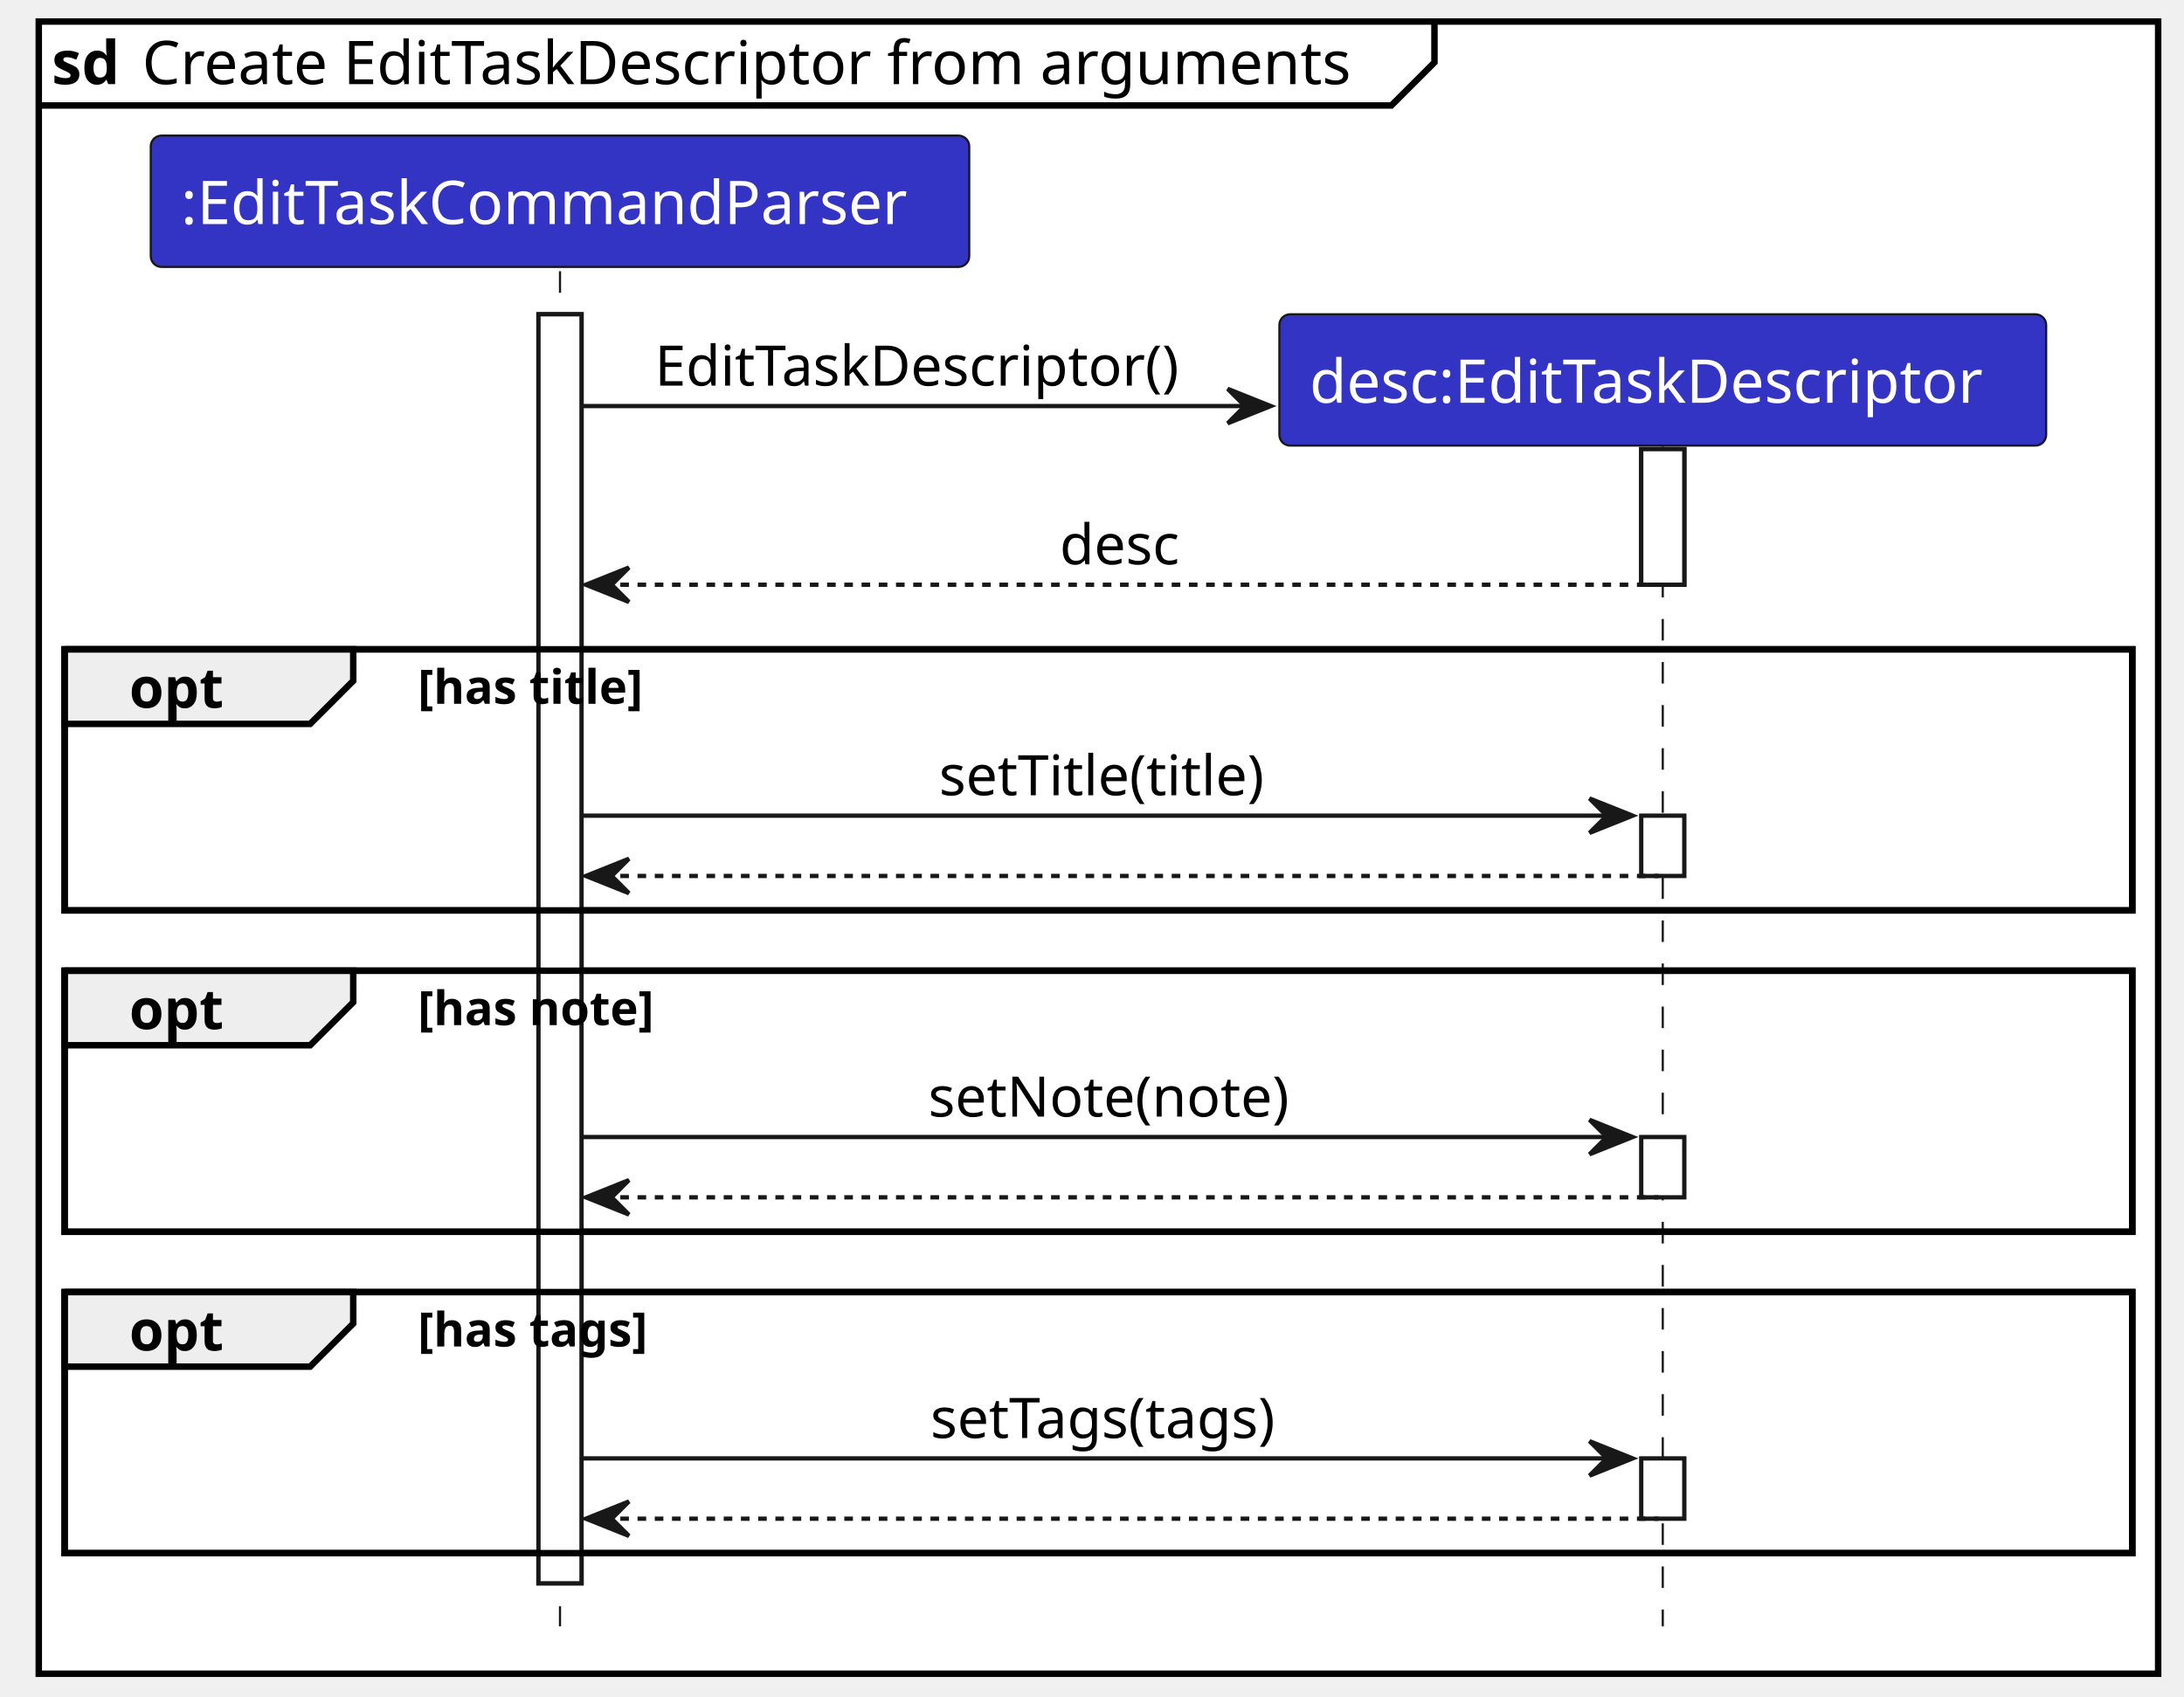
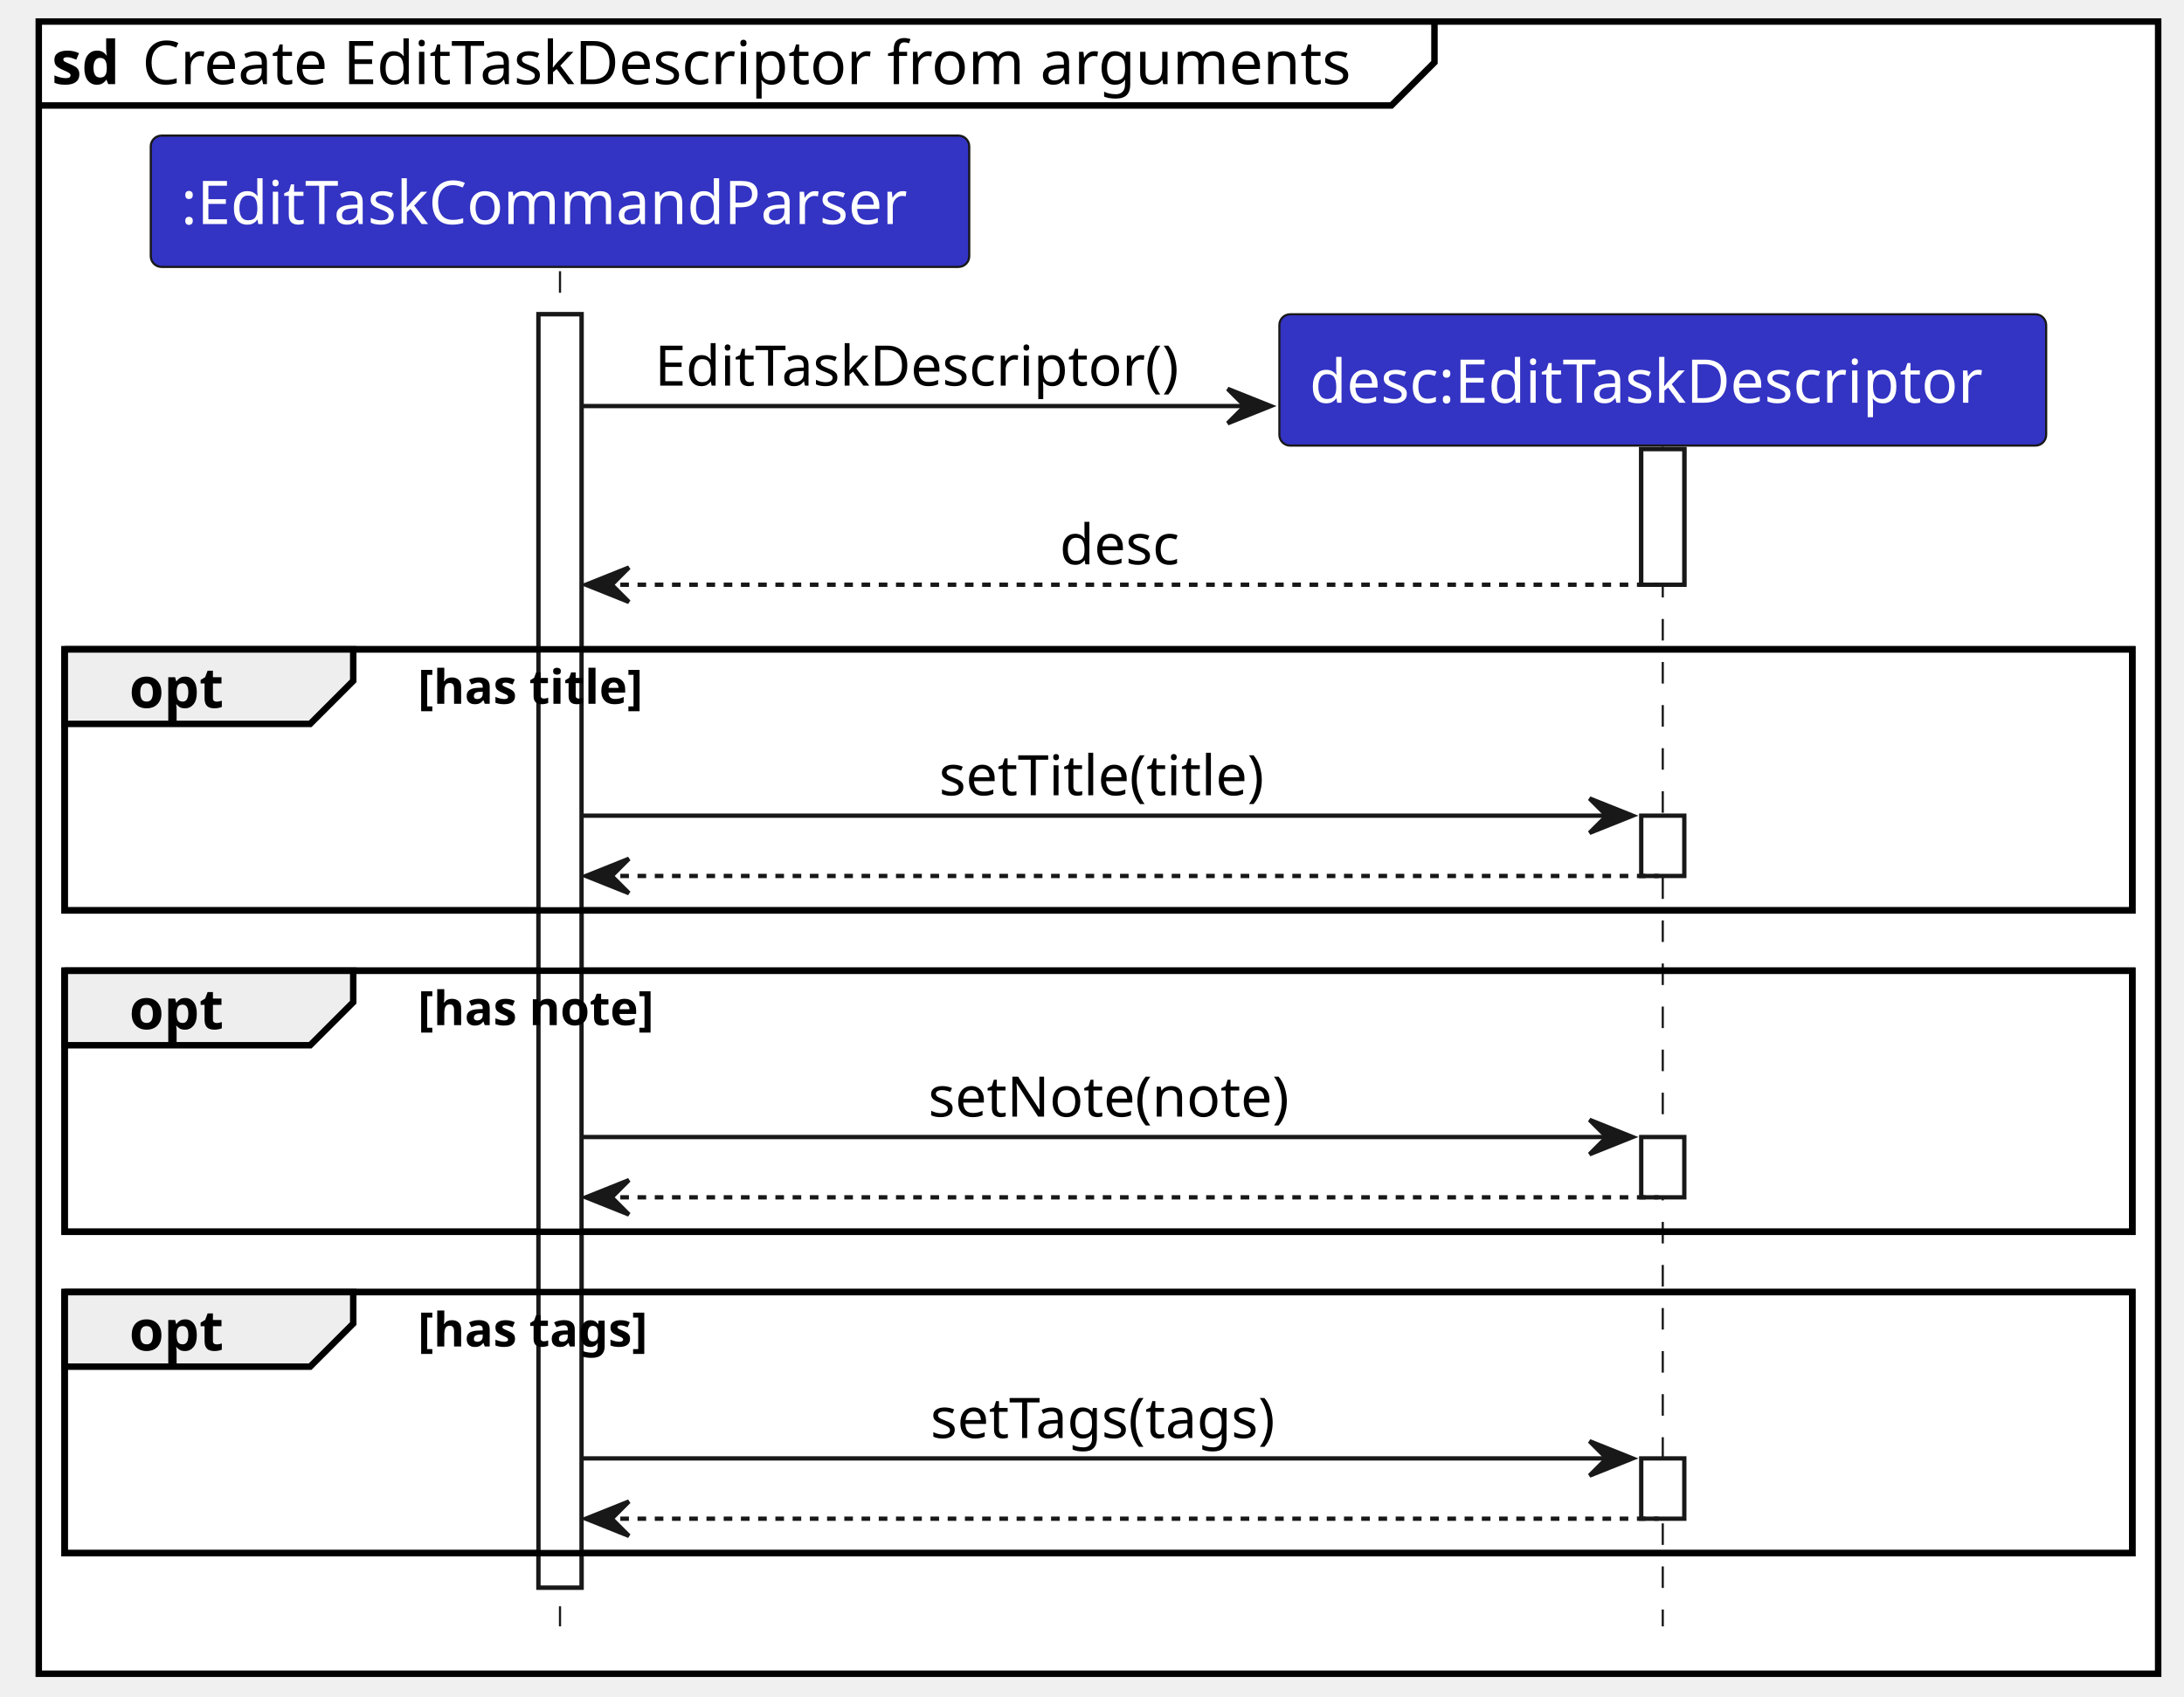
<svg xmlns="http://www.w3.org/2000/svg" contentStyleType="text/css" height="394px" preserveAspectRatio="none" style="width:507px;height:394px;background:#FFFFFF;" version="1.1" viewBox="0 0 507 394" width="507px" zoomAndPan="magnify">
  <defs />
  <g>
    <rect fill="#FFFFFF" height="383.639" style="stroke:#000000;stroke-width:1.5;" width="492" x="9" y="5" />
    <path d="M333,5 L333,14.488 L323,24.488 L9,24.488 " fill="none" style="stroke:#000000;stroke-width:1.5;" />
    <text fill="#000000" font-family="sans-serif" font-size="14" font-weight="bold" lengthAdjust="spacing" textLength="17" x="12" y="19.535">sd</text>
    <text fill="#000000" font-family="sans-serif" font-size="14" lengthAdjust="spacing" textLength="293" x="33" y="19.535">Create EditTaskDescriptor from arguments</text>
-     <rect fill="#FFFFFF" height="294.662" style="stroke:#181818;stroke-width:1.0;" width="10" x="125" y="72.977" />
+     <rect fill="#FFFFFF" height="295.662" style="stroke:#181818;stroke-width:1.0;" width="10" x="125" y="72.977" />
    <rect fill="#FFFFFF" height="31.488" style="stroke:#181818;stroke-width:1.0;" width="10" x="381" y="104.287" />
    <rect fill="#FFFFFF" height="14" style="stroke:#181818;stroke-width:1.0;" width="10" x="381" y="189.397" />
    <rect fill="#FFFFFF" height="14" style="stroke:#181818;stroke-width:1.0;" width="10" x="381" y="264.018" />
    <rect fill="#FFFFFF" height="14" style="stroke:#181818;stroke-width:1.0;" width="10" x="381" y="338.639" />
    <rect fill="#FFFFFF" height="60.621" style="stroke:#000000;stroke-width:1.5;" width="480" x="15" y="150.775" />
    <rect fill="#FFFFFF" height="60.621" style="stroke:#000000;stroke-width:1.5;" width="480" x="15" y="225.397" />
    <rect fill="#FFFFFF" height="60.621" style="stroke:#000000;stroke-width:1.5;" width="480" x="15" y="300.018" />
    <line style="stroke:#181818;stroke-width:0.5;stroke-dasharray:5.0,5.0;" x1="130" x2="130" y1="62.977" y2="377.639" />
    <line style="stroke:#181818;stroke-width:0.5;stroke-dasharray:5.0,5.0;" x1="386" x2="386" y1="103.721" y2="377.639" />
    <rect fill="#3333C4" height="30.488" rx="2.5" ry="2.5" style="stroke:#181818;stroke-width:0.5;" width="190" x="35" y="31.488" />
    <text fill="#FFFFFF" font-family="sans-serif" font-size="14" lengthAdjust="spacing" textLength="176" x="42" y="52.023">:EditTaskCommandParser</text>
-     <rect fill="#FFFFFF" height="294.662" style="stroke:#181818;stroke-width:1.0;" width="10" x="125" y="72.977" />
+     <rect fill="#FFFFFF" height="295.662" style="stroke:#181818;stroke-width:1.0;" width="10" x="125" y="72.977" />
    <rect fill="#FFFFFF" height="31.488" style="stroke:#181818;stroke-width:1.0;" width="10" x="381" y="104.287" />
    <rect fill="#FFFFFF" height="14" style="stroke:#181818;stroke-width:1.0;" width="10" x="381" y="189.397" />
    <rect fill="#FFFFFF" height="14" style="stroke:#181818;stroke-width:1.0;" width="10" x="381" y="264.018" />
    <rect fill="#FFFFFF" height="14" style="stroke:#181818;stroke-width:1.0;" width="10" x="381" y="338.639" />
    <polygon fill="#181818" points="285,90.287,295,94.287,285,98.287,289,94.287" style="stroke:#181818;stroke-width:1.0;" />
    <line style="stroke:#181818;stroke-width:1.0;" x1="135" x2="291" y1="94.287" y2="94.287" />
    <text fill="#000000" font-family="sans-serif" font-size="13" lengthAdjust="spacing" textLength="128" x="152" y="89.545">EditTaskDescriptor()</text>
    <rect fill="#3333C4" height="30.488" rx="2.5" ry="2.5" style="stroke:#181818;stroke-width:0.5;" width="178" x="297" y="72.977" />
    <text fill="#FFFFFF" font-family="sans-serif" font-size="14" lengthAdjust="spacing" textLength="164" x="304" y="93.512">desc:EditTaskDescriptor</text>
    <polygon fill="#181818" points="146,131.775,136,135.775,146,139.775,142,135.775" style="stroke:#181818;stroke-width:1.0;" />
    <line style="stroke:#181818;stroke-width:1.0;stroke-dasharray:2.0,2.0;" x1="140" x2="385" y1="135.775" y2="135.775" />
    <text fill="#000000" font-family="sans-serif" font-size="13" lengthAdjust="spacing" textLength="29" x="246" y="131.033">desc</text>
    <path d="M15,150.775 L82,150.775 L82,158.086 L72,168.086 L15,168.086 L15,150.775 " fill="#EEEEEE" style="stroke:#000000;stroke-width:1.5;" />
    <rect fill="none" height="60.621" style="stroke:#000000;stroke-width:1.5;" width="480" x="15" y="150.775" />
    <text fill="#000000" font-family="sans-serif" font-size="13" font-weight="bold" lengthAdjust="spacing" textLength="22" x="30" y="164.344">opt</text>
    <text fill="#000000" font-family="sans-serif" font-size="11" font-weight="bold" lengthAdjust="spacing" textLength="53" x="97" y="163.41">[has title]</text>
    <polygon fill="#181818" points="369,185.397,379,189.397,369,193.397,373,189.397" style="stroke:#181818;stroke-width:1.0;" />
    <line style="stroke:#181818;stroke-width:1.0;" x1="135" x2="375" y1="189.397" y2="189.397" />
    <text fill="#000000" font-family="sans-serif" font-size="13" lengthAdjust="spacing" textLength="80" x="218" y="184.654">setTitle(title)</text>
    <polygon fill="#181818" points="146,199.397,136,203.397,146,207.397,142,203.397" style="stroke:#181818;stroke-width:1.0;" />
    <line style="stroke:#181818;stroke-width:1.0;stroke-dasharray:2.0,2.0;" x1="140" x2="385" y1="203.397" y2="203.397" />
    <path d="M15,225.397 L82,225.397 L82,232.707 L72,242.707 L15,242.707 L15,225.397 " fill="#EEEEEE" style="stroke:#000000;stroke-width:1.5;" />
    <rect fill="none" height="60.621" style="stroke:#000000;stroke-width:1.5;" width="480" x="15" y="225.397" />
    <text fill="#000000" font-family="sans-serif" font-size="13" font-weight="bold" lengthAdjust="spacing" textLength="22" x="30" y="238.965">opt</text>
    <text fill="#000000" font-family="sans-serif" font-size="11" font-weight="bold" lengthAdjust="spacing" textLength="55" x="97" y="238.031">[has note]</text>
    <polygon fill="#181818" points="369,260.018,379,264.018,369,268.018,373,264.018" style="stroke:#181818;stroke-width:1.0;" />
    <line style="stroke:#181818;stroke-width:1.0;" x1="135" x2="375" y1="264.018" y2="264.018" />
    <text fill="#000000" font-family="sans-serif" font-size="13" lengthAdjust="spacing" textLength="85" x="215.5" y="259.275">setNote(note)</text>
    <polygon fill="#181818" points="146,274.018,136,278.018,146,282.018,142,278.018" style="stroke:#181818;stroke-width:1.0;" />
    <line style="stroke:#181818;stroke-width:1.0;stroke-dasharray:2.0,2.0;" x1="140" x2="385" y1="278.018" y2="278.018" />
    <path d="M15,300.018 L82,300.018 L82,307.328 L72,317.328 L15,317.328 L15,300.018 " fill="#EEEEEE" style="stroke:#000000;stroke-width:1.5;" />
    <rect fill="none" height="60.621" style="stroke:#000000;stroke-width:1.5;" width="480" x="15" y="300.018" />
    <text fill="#000000" font-family="sans-serif" font-size="13" font-weight="bold" lengthAdjust="spacing" textLength="22" x="30" y="313.586">opt</text>
    <text fill="#000000" font-family="sans-serif" font-size="11" font-weight="bold" lengthAdjust="spacing" textLength="54" x="97" y="312.652">[has tags]</text>
    <polygon fill="#181818" points="369,334.639,379,338.639,369,342.639,373,338.639" style="stroke:#181818;stroke-width:1.0;" />
    <line style="stroke:#181818;stroke-width:1.0;" x1="135" x2="375" y1="338.639" y2="338.639" />
    <text fill="#000000" font-family="sans-serif" font-size="13" lengthAdjust="spacing" textLength="84" x="216" y="333.897">setTags(tags)</text>
    <polygon fill="#181818" points="146,348.639,136,352.639,146,356.639,142,352.639" style="stroke:#181818;stroke-width:1.0;" />
    <line style="stroke:#181818;stroke-width:1.0;stroke-dasharray:2.0,2.0;" x1="140" x2="385" y1="352.639" y2="352.639" />
  </g>
</svg>
